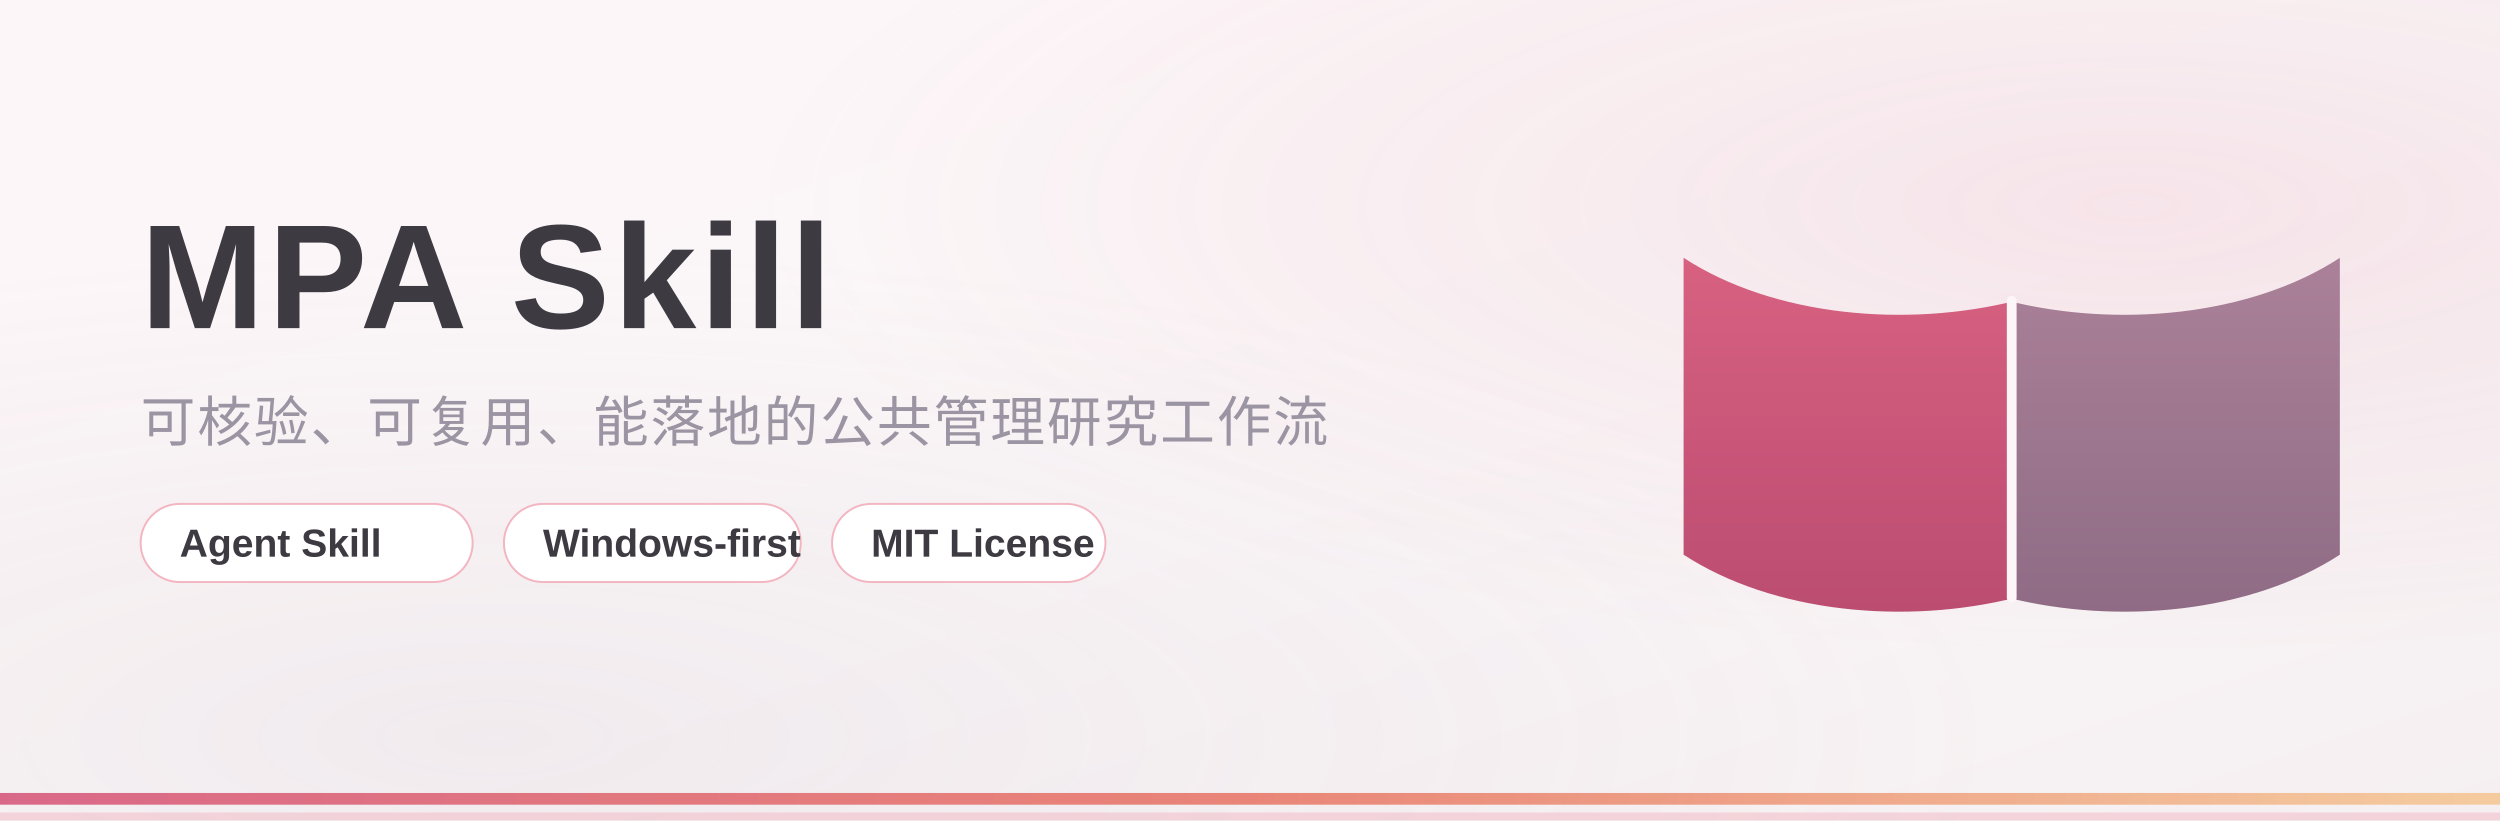
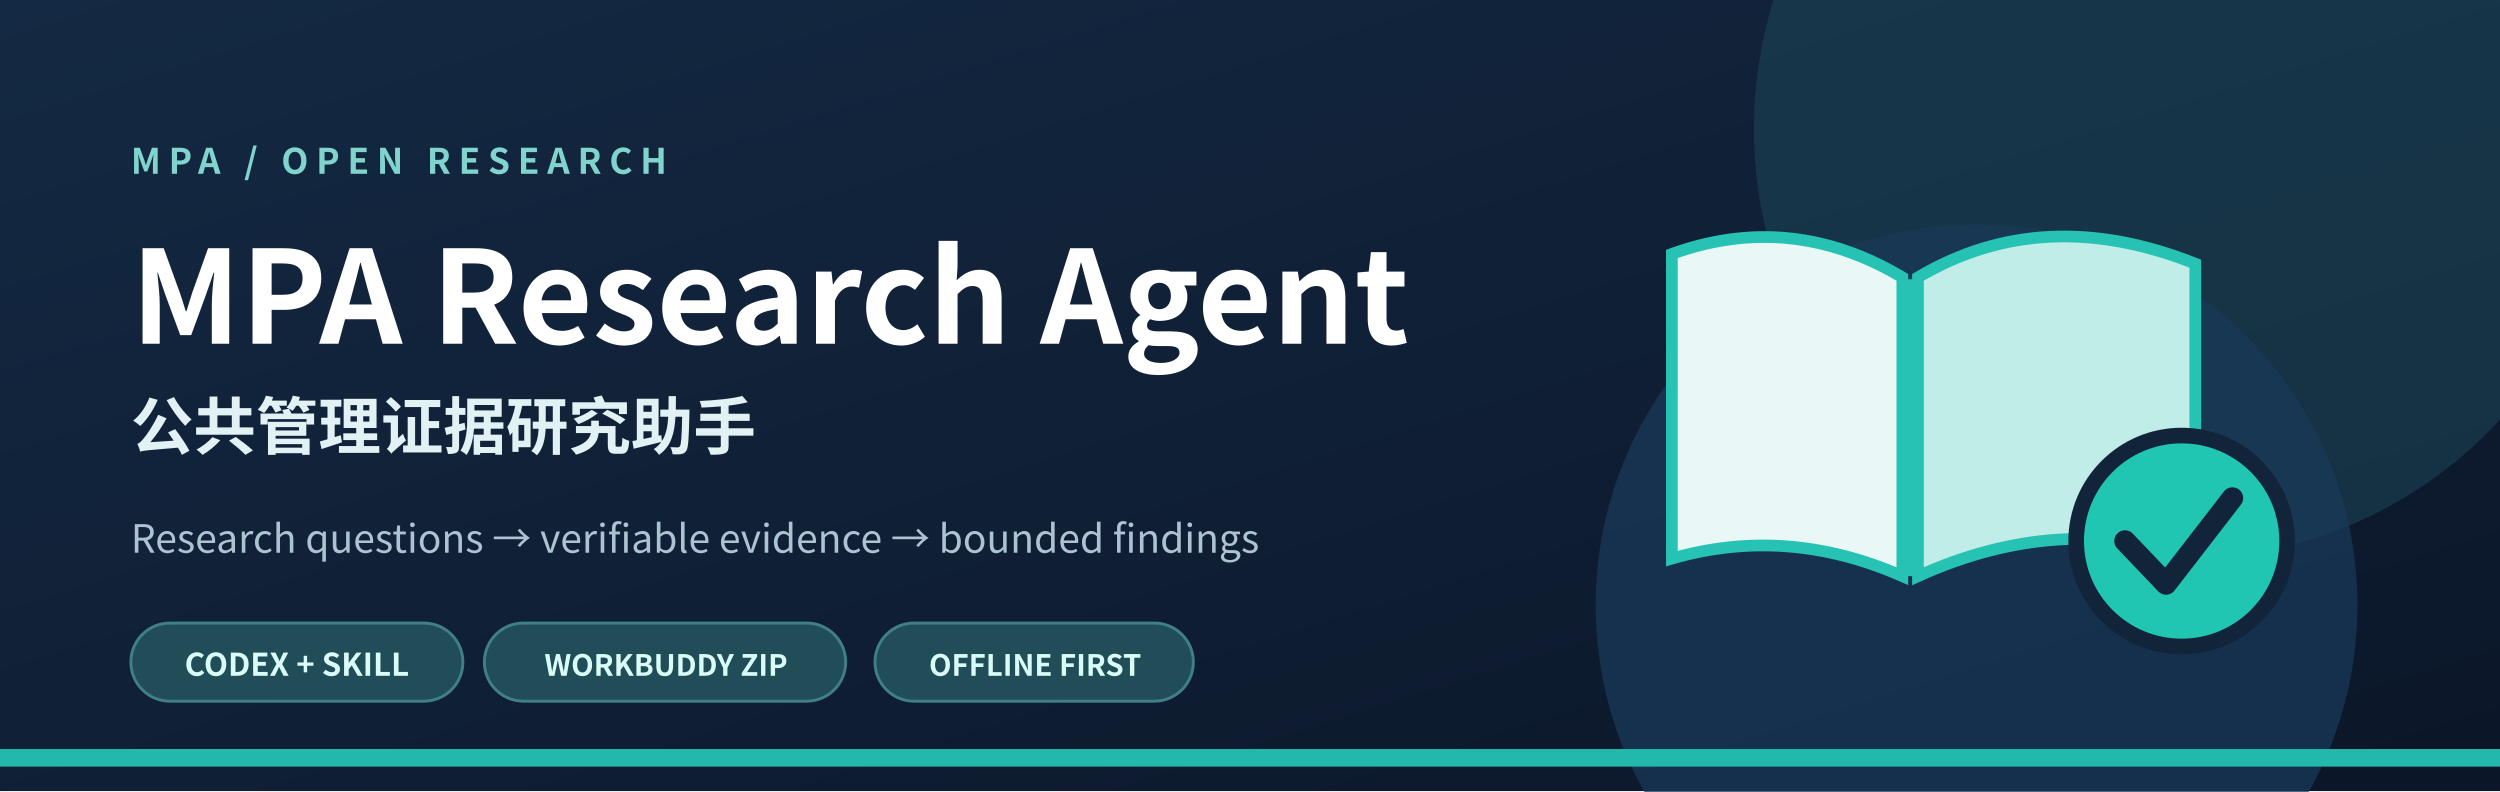
- <svg xmlns="http://www.w3.org/2000/svg" viewBox="0 0 1280 420" width="1280" height="420" role="img" aria-label="MPA Skill banner">
+ <svg xmlns="http://www.w3.org/2000/svg" width="1280" height="405" viewBox="0 0 1280 405" role="img" aria-label="MPA Research Agent: evidence-grounded public management research">
  <defs>
-     <linearGradient id="bg" x1="0" y1="0" x2="1" y2="1">
-       <stop offset="0" stop-color="#FDF6F8" />
-       <stop offset="0.55" stop-color="#FAF7F8" />
-       <stop offset="1" stop-color="#F5EFF1" />
+     <linearGradient id="soft" x1="0" y1="0" x2="1" y2="1">
+       <stop offset="0" stop-color="#F4FBFC" />
+       <stop offset="1" stop-color="#EEF3FA" />
    </linearGradient>
-     <radialGradient id="halo1" cx="0.85" cy="0.25" r="0.55">
-       <stop offset="0" stop-color="#D65A7C" stop-opacity="0.12" />
-       <stop offset="1" stop-color="#D65A7C" stop-opacity="0" />
-     </radialGradient>
-     <radialGradient id="halo2" cx="0.2" cy="0.9" r="0.6">
-       <stop offset="0" stop-color="#A67C94" stop-opacity="0.10" />
-       <stop offset="1" stop-color="#A67C94" stop-opacity="0" />
-     </radialGradient>
-     <linearGradient id="bL" x1="0" y1="0" x2="0" y2="1">
-       <stop offset="0" stop-color="#D65A7C" />
-       <stop offset="1" stop-color="#B8456B" />
+     <linearGradient id="nav" x1="0" y1="0" x2="1" y2="1">
+       <stop offset="0" stop-color="#142943" />
+       <stop offset="1" stop-color="#0B1628" />
    </linearGradient>
-     <linearGradient id="bR" x1="0" y1="0" x2="0" y2="1">
-       <stop offset="0" stop-color="#A67C94" />
-       <stop offset="1" stop-color="#8A6580" />
-     </linearGradient>
-     <linearGradient id="line" x1="0" y1="0" x2="1" y2="0">
-       <stop offset="0" stop-color="#D65A7C" />
-       <stop offset="0.5" stop-color="#E87A6A" />
-       <stop offset="1" stop-color="#F5C896" />
-     </linearGradient>
+     <marker id="arrow" markerWidth="8" markerHeight="8" refX="7" refY="4" orient="auto">
+       <path d="M0,0 L8,4 L0,8 Z" fill="#367789" />
+     </marker>
  </defs>
-   <rect width="1280" height="420" fill="url(#bg)" />
-   <rect width="1280" height="420" fill="url(#halo1)" />
-   <rect width="1280" height="420" fill="url(#halo2)" />
-   <rect x="0" y="406" width="1280" height="6" fill="url(#line)" opacity="0.9" />
-   <rect x="0" y="416" width="1280" height="4" fill="#F2B5C1" opacity="0.5" />
-   <text x="72" y="168" font-family="'Segoe UI', 'Helvetica Neue', Arial, sans-serif" font-size="76" font-weight="800" fill="#3D3A42" letter-spacing="2">MPA Skill</text>
-   <text x="72" y="226" font-family="'Segoe UI', 'Helvetica Neue', Arial, sans-serif" font-size="28" font-weight="500" fill="#9B95A3" letter-spacing="1">可核验、可复用、能落地的公共管理研究工作流</text>
-   <rect x="72" y="258" width="170" height="40" rx="20" fill="#FFFFFF" stroke="#F2B5C1" />
-   <text x="92" y="285" font-family="'Segoe UI', Arial, sans-serif" font-size="20" font-weight="600" fill="#3D3A42">Agent Skill</text>
-   <rect x="258" y="258" width="152" height="40" rx="20" fill="#FFFFFF" stroke="#F2B5C1" />
-   <text x="278" y="285" font-family="'Segoe UI', Arial, sans-serif" font-size="20" font-weight="600" fill="#3D3A42">Windows-first</text>
-   <rect x="426" y="258" width="140" height="40" rx="20" fill="#FFFFFF" stroke="#F2B5C1" />
-   <text x="446" y="285" font-family="'Segoe UI', Arial, sans-serif" font-size="20" font-weight="600" fill="#3D3A42">MIT License</text>
-   <path d="M 862 132 C 908 162, 976 168, 1032 154 L 1032 306 C 976 320, 908 314, 862 284 Z" fill="url(#bL)" opacity="0.95" />
-   <path d="M 1198 132 C 1152 162, 1084 168, 1028 154 L 1028 306 C 1084 320, 1152 314, 1198 284 Z" fill="url(#bR)" opacity="0.95" />
-   <line x1="1030" y1="154" x2="1030" y2="306" stroke="#FDF6F8" stroke-width="5" stroke-linecap="round" />
+   <rect x="0" y="0" width="1280" height="405" rx="0" fill="url(#nav)" stroke="none" stroke-width="0" />
+   <circle cx="1118" cy="66" r="220" fill="#1B4353" opacity=".6" />
+   <circle cx="1012" cy="310" r="195" fill="#183958" opacity=".74" />
+   <path d="M0 388 H1280" stroke="#22B9AC" stroke-width="9" />
+   <text x="67" y="89" font-family="'Noto Sans CJK SC','Microsoft YaHei','PingFang SC','Segoe UI',Arial,sans-serif" font-size="18" font-weight="700" fill="#80D4CD" text-anchor="start" letter-spacing="4">MPA / OPEN RESEARCH</text>
+   <text x="67" y="176" font-family="'Noto Sans CJK SC','Microsoft YaHei','PingFang SC','Segoe UI',Arial,sans-serif" font-size="66" font-weight="750" fill="#FFFFFF" text-anchor="start">MPA Research Agent</text>
+   <text x="67" y="230" font-family="'Noto Sans CJK SC','Microsoft YaHei','PingFang SC','Segoe UI',Arial,sans-serif" font-size="32" font-weight="650" fill="#E2F2F4" text-anchor="start">公共管理证据研究助手</text>
+   <text x="67" y="283" font-family="'Noto Sans CJK SC','Microsoft YaHei','PingFang SC','Segoe UI',Arial,sans-serif" font-size="20" font-weight="450" fill="#ACC4D1" text-anchor="start">Research questions → verifiable evidence → bounded findings</text>
+   <rect x="67" y="319" width="170" height="40" rx="20" fill="#204D57" stroke="#417F87" stroke-width="1.5" />
+   <text x="152" y="346" font-family="'Noto Sans CJK SC','Microsoft YaHei','PingFang SC','Segoe UI',Arial,sans-serif" font-size="16" font-weight="700" fill="#D9FDF6" text-anchor="middle">CODEX + SKILL</text>
+   <rect x="248" y="319" width="185" height="40" rx="20" fill="#204D57" stroke="#417F87" stroke-width="1.5" />
+   <text x="341" y="346" font-family="'Noto Sans CJK SC','Microsoft YaHei','PingFang SC','Segoe UI',Arial,sans-serif" font-size="15" font-weight="700" fill="#D9FDF6" text-anchor="middle">WORKBUDDY ZIP</text>
+   <rect x="448" y="319" width="163" height="40" rx="20" fill="#204D57" stroke="#417F87" stroke-width="1.5" />
+   <text x="530" y="346" font-family="'Noto Sans CJK SC','Microsoft YaHei','PingFang SC','Segoe UI',Arial,sans-serif" font-size="15" font-weight="700" fill="#D9FDF6" text-anchor="middle">OFFLINE FIRST</text>
+   <path d="M856 130 Q917 108 974 142 V295 Q915 269 856 286Z" fill="#E9F8F6" stroke="#26C2B4" stroke-width="6" />
+   <path d="M982 142 Q1046 104 1124 135 V286 Q1055 262 982 295Z" fill="#C0EDE8" stroke="#26C2B4" stroke-width="6" />
+   <line x1="978" y1="143" x2="978" y2="295" stroke="#26C2B4" stroke-width="7" />
+   <circle cx="1117" cy="277" r="54" fill="#21C6B3" stroke="#112439" stroke-width="8" />
+   <path d="M1088 277 L1109 299 L1143 255" fill="none" stroke="#112439" stroke-width="11" stroke-linecap="round" stroke-linejoin="round" />
</svg>
